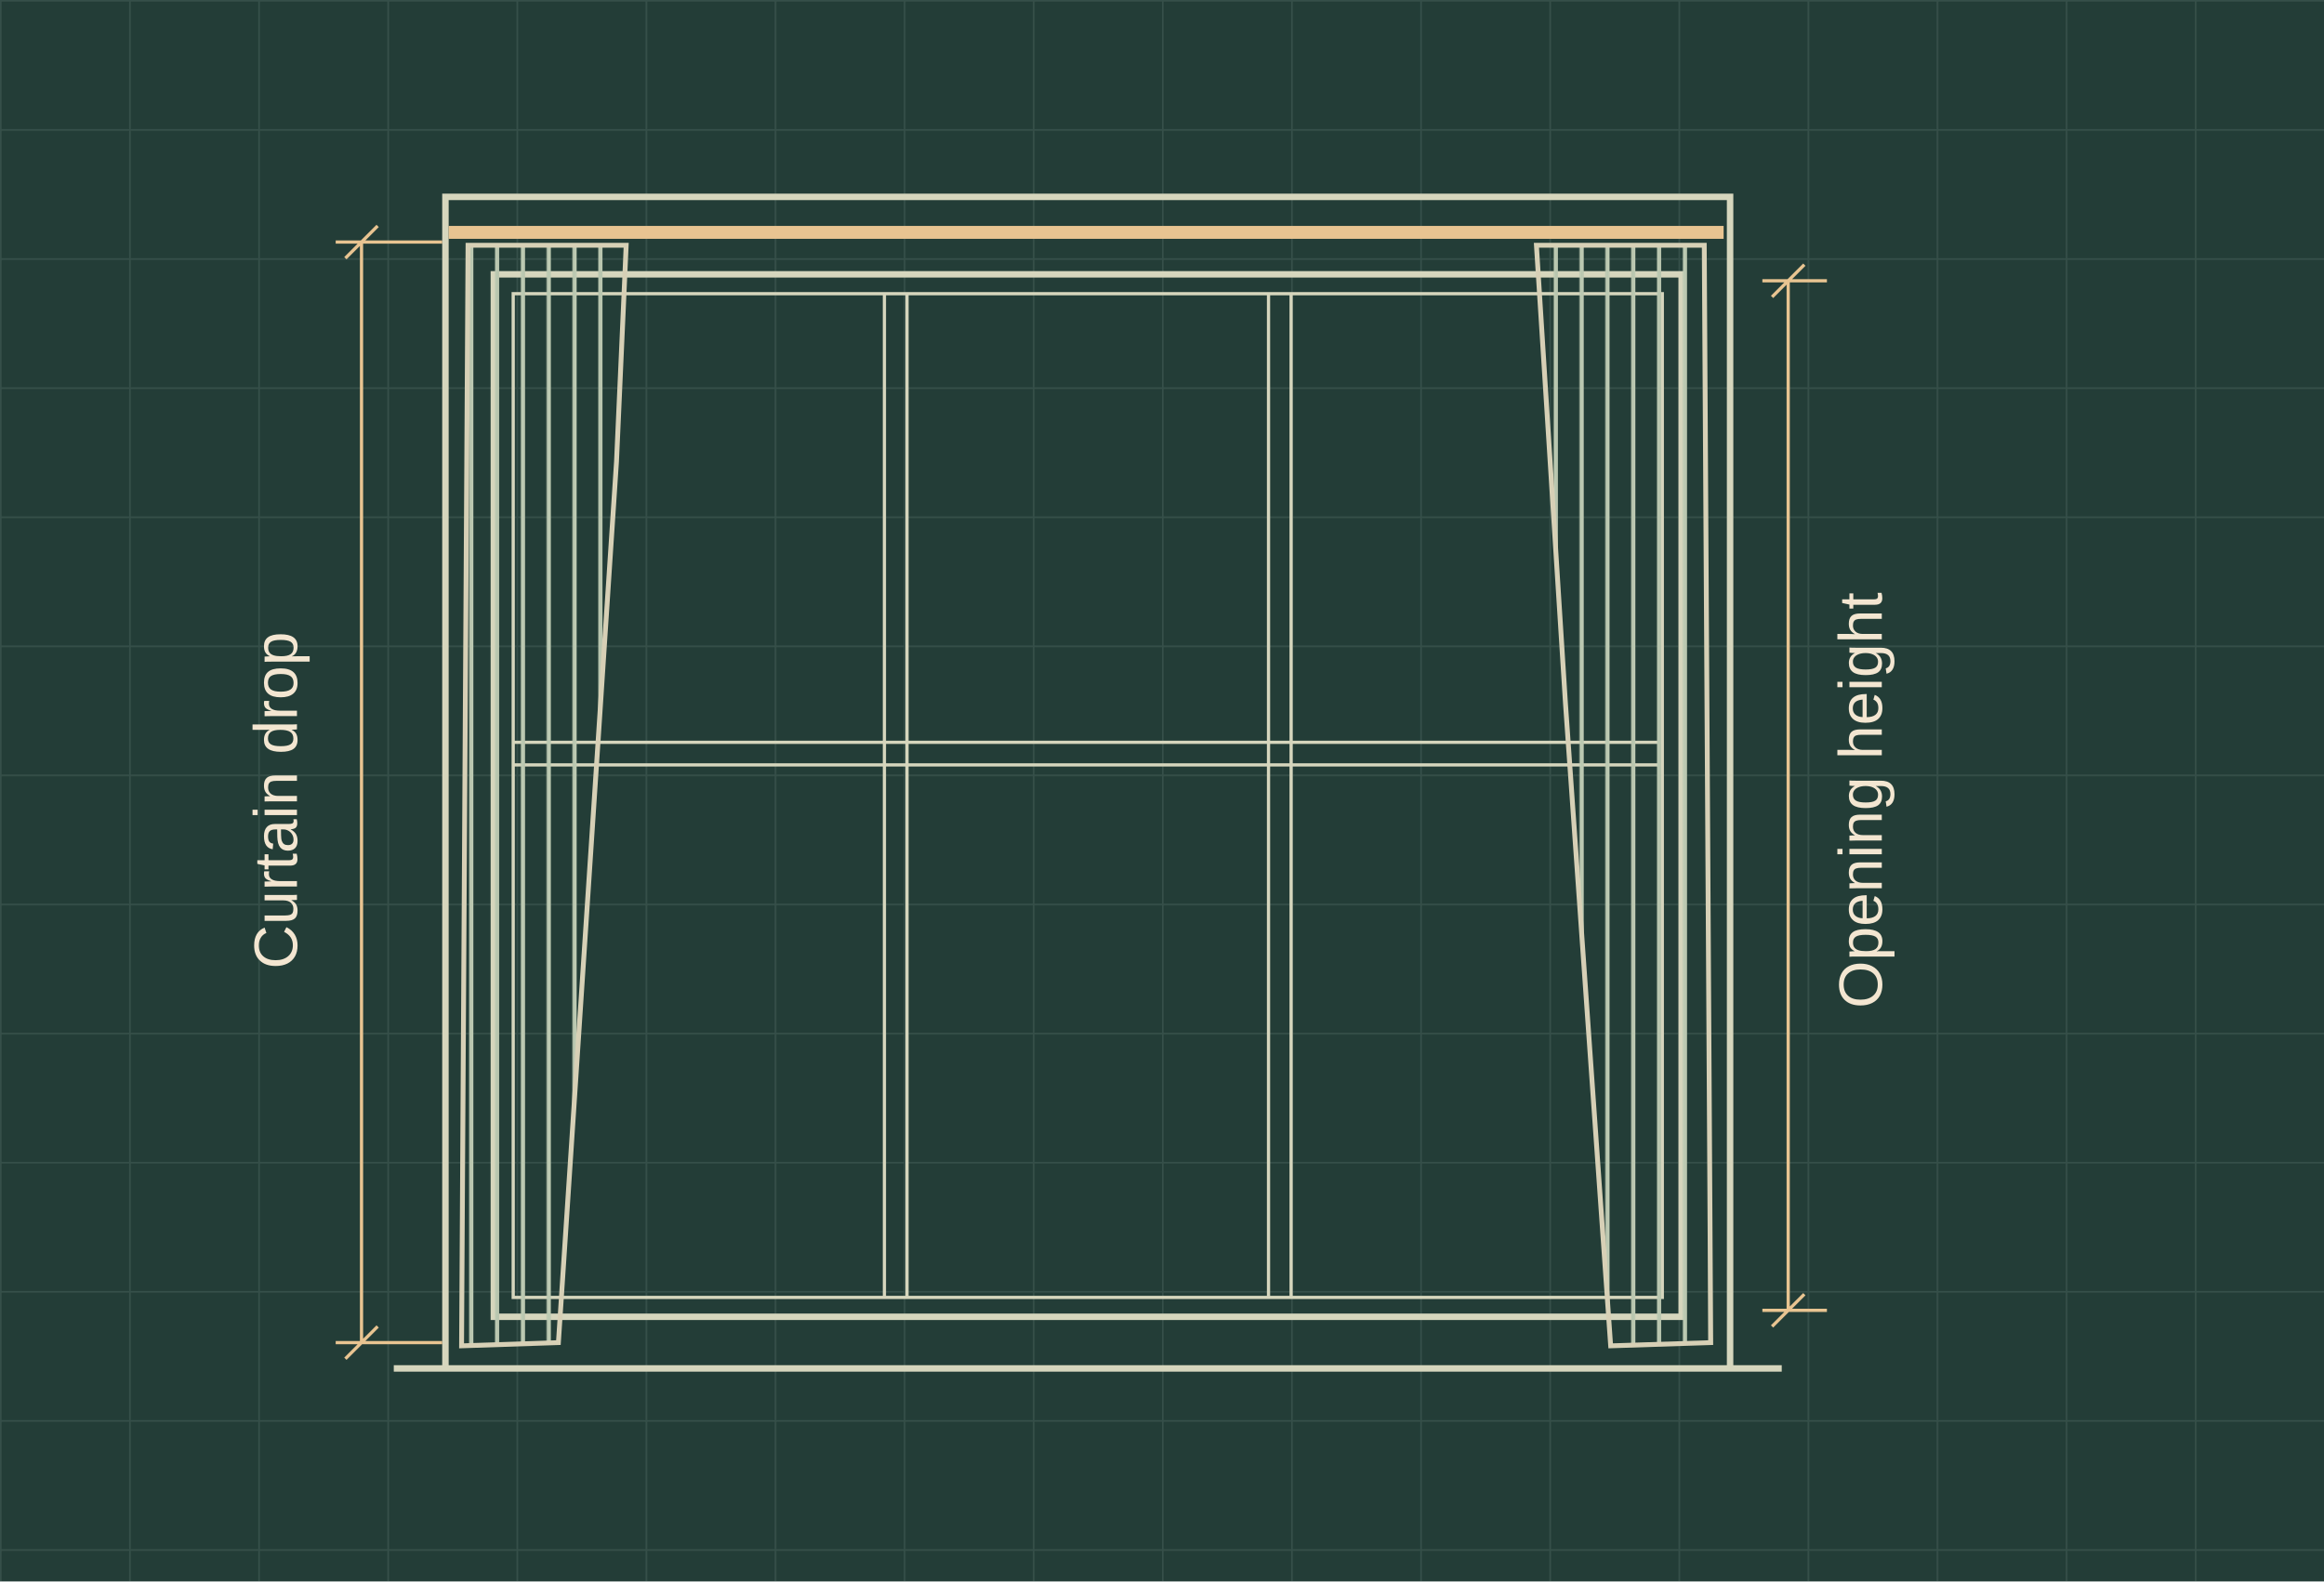
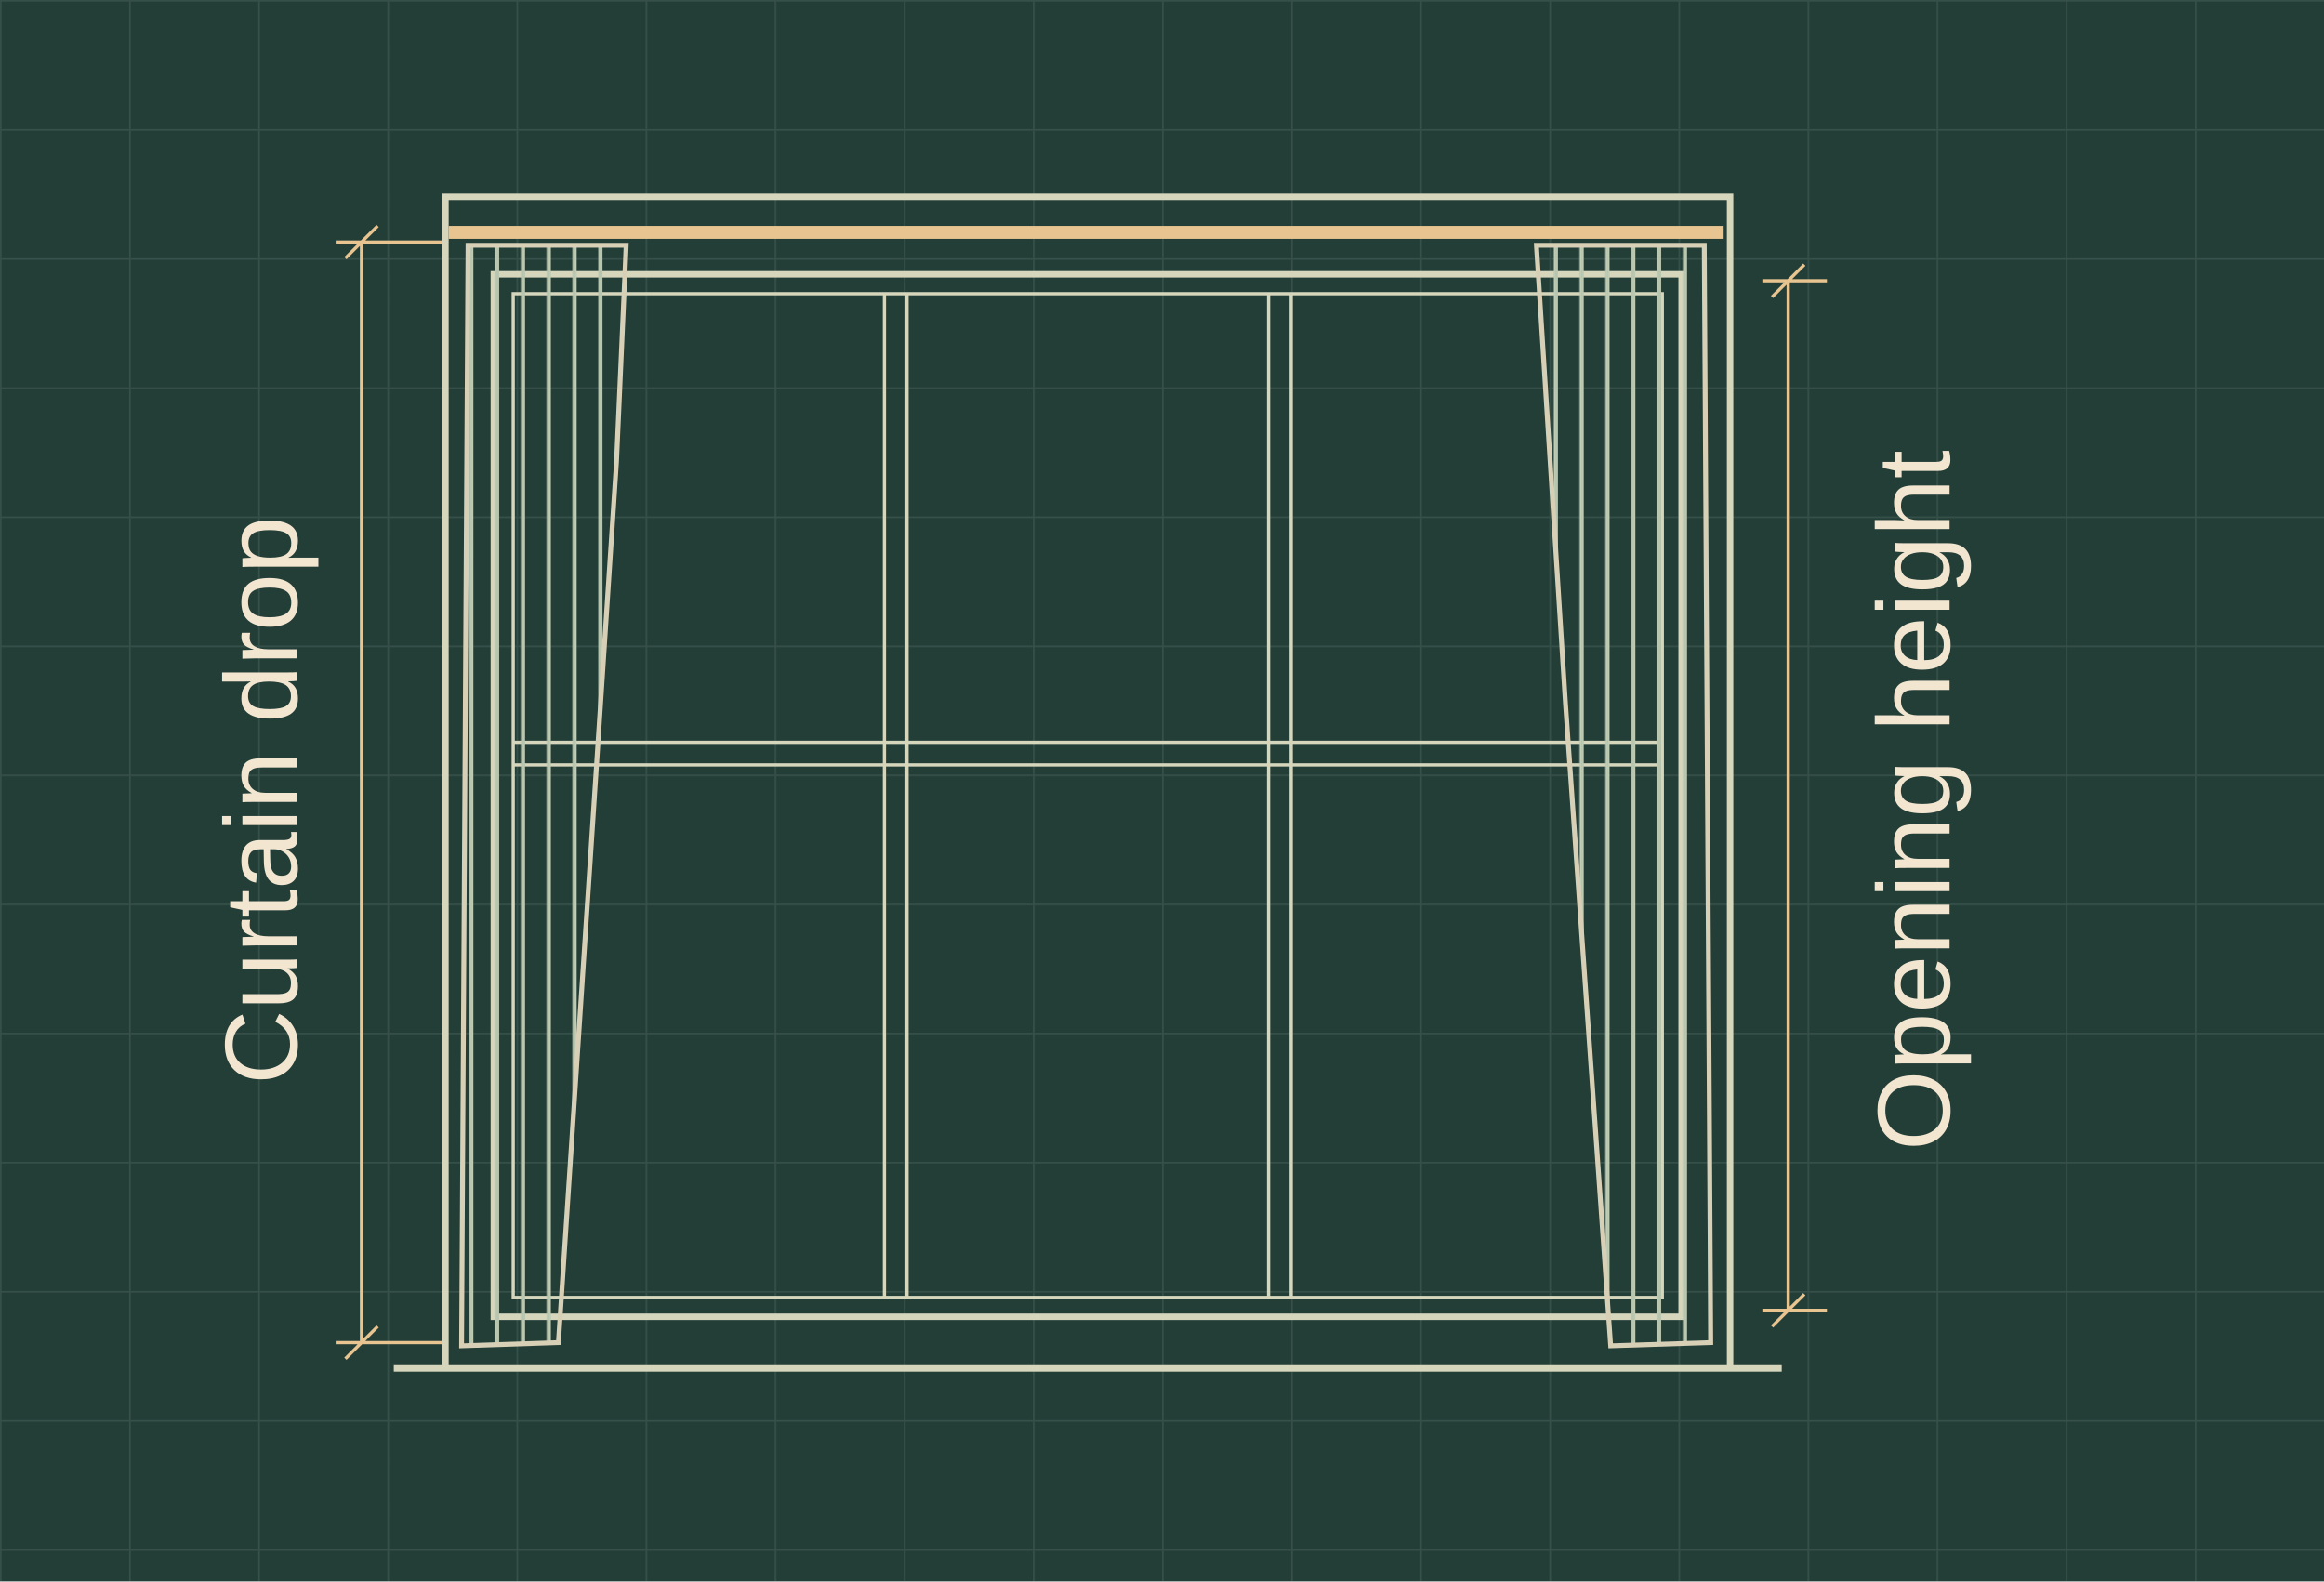
<svg xmlns="http://www.w3.org/2000/svg" viewBox="0 0 720 490" role="img" aria-labelledby="title desc">
  <defs>
    <pattern id="grid" width="40" height="40" patternUnits="userSpaceOnUse">
      <path d="M40 0H0V40" fill="none" stroke="#b5ccc0" opacity=".13" />
    </pattern>
    <pattern id="folds" width="8" height="10" patternUnits="userSpaceOnUse">
      <path d="M2 0V10" fill="none" stroke="#b9c6af" stroke-width="1.3" />
    </pattern>
  </defs>
  <path fill="#233d37" d="M0 0h720v490H0z" />
  <path fill="url(#grid)" d="M0 0h720v490H0z" />
  <g fill="none" stroke="#d6d6bd" stroke-width="2">
    <path d="M138 424V61h398v363M122 424h430M153 85h368v323H153z" />
    <path stroke-width="1" d="M159 91h356v311H159zM274 91v311m7-311v311m112-311v311m7-311v311M159 230h356m-356 7h356" />
    <path d="M139 72h395" stroke="#e8c491" stroke-width="4" />
  </g>
  <g fill="url(#folds)" stroke="#d7d0b6" stroke-width="1.5">
    <path d="M145 76h49l-3 67-5 76-13 197-30 1zM476 76h52l2 340-31 1-14-199z" />
  </g>
  <g stroke="#e8c491" fill="none">
    <path d="M112 75v341m-8-341h33m-33 341h33M107 80l10-10m-10 351 10-10M554 87v319m-8-319h20m-20 319h20m-17-314 10-10m-10 329 10-10" />
  </g>
-   <g fill="#f3e6d1" font-family="Arial,sans-serif" font-size="19">
+   <g fill="#f3e6d1" font-family="Arial,sans-serif" font-size="32">
    <text x="92" y="248" transform="rotate(-90 92 248)" text-anchor="middle">Curtain drop</text>
-     <text x="583" y="248" transform="rotate(-90 583 248)" text-anchor="middle">Opening height</text>
+     <text x="604" y="248" transform="rotate(-90 604 248)" text-anchor="middle">Opening height</text>
  </g>
</svg>
